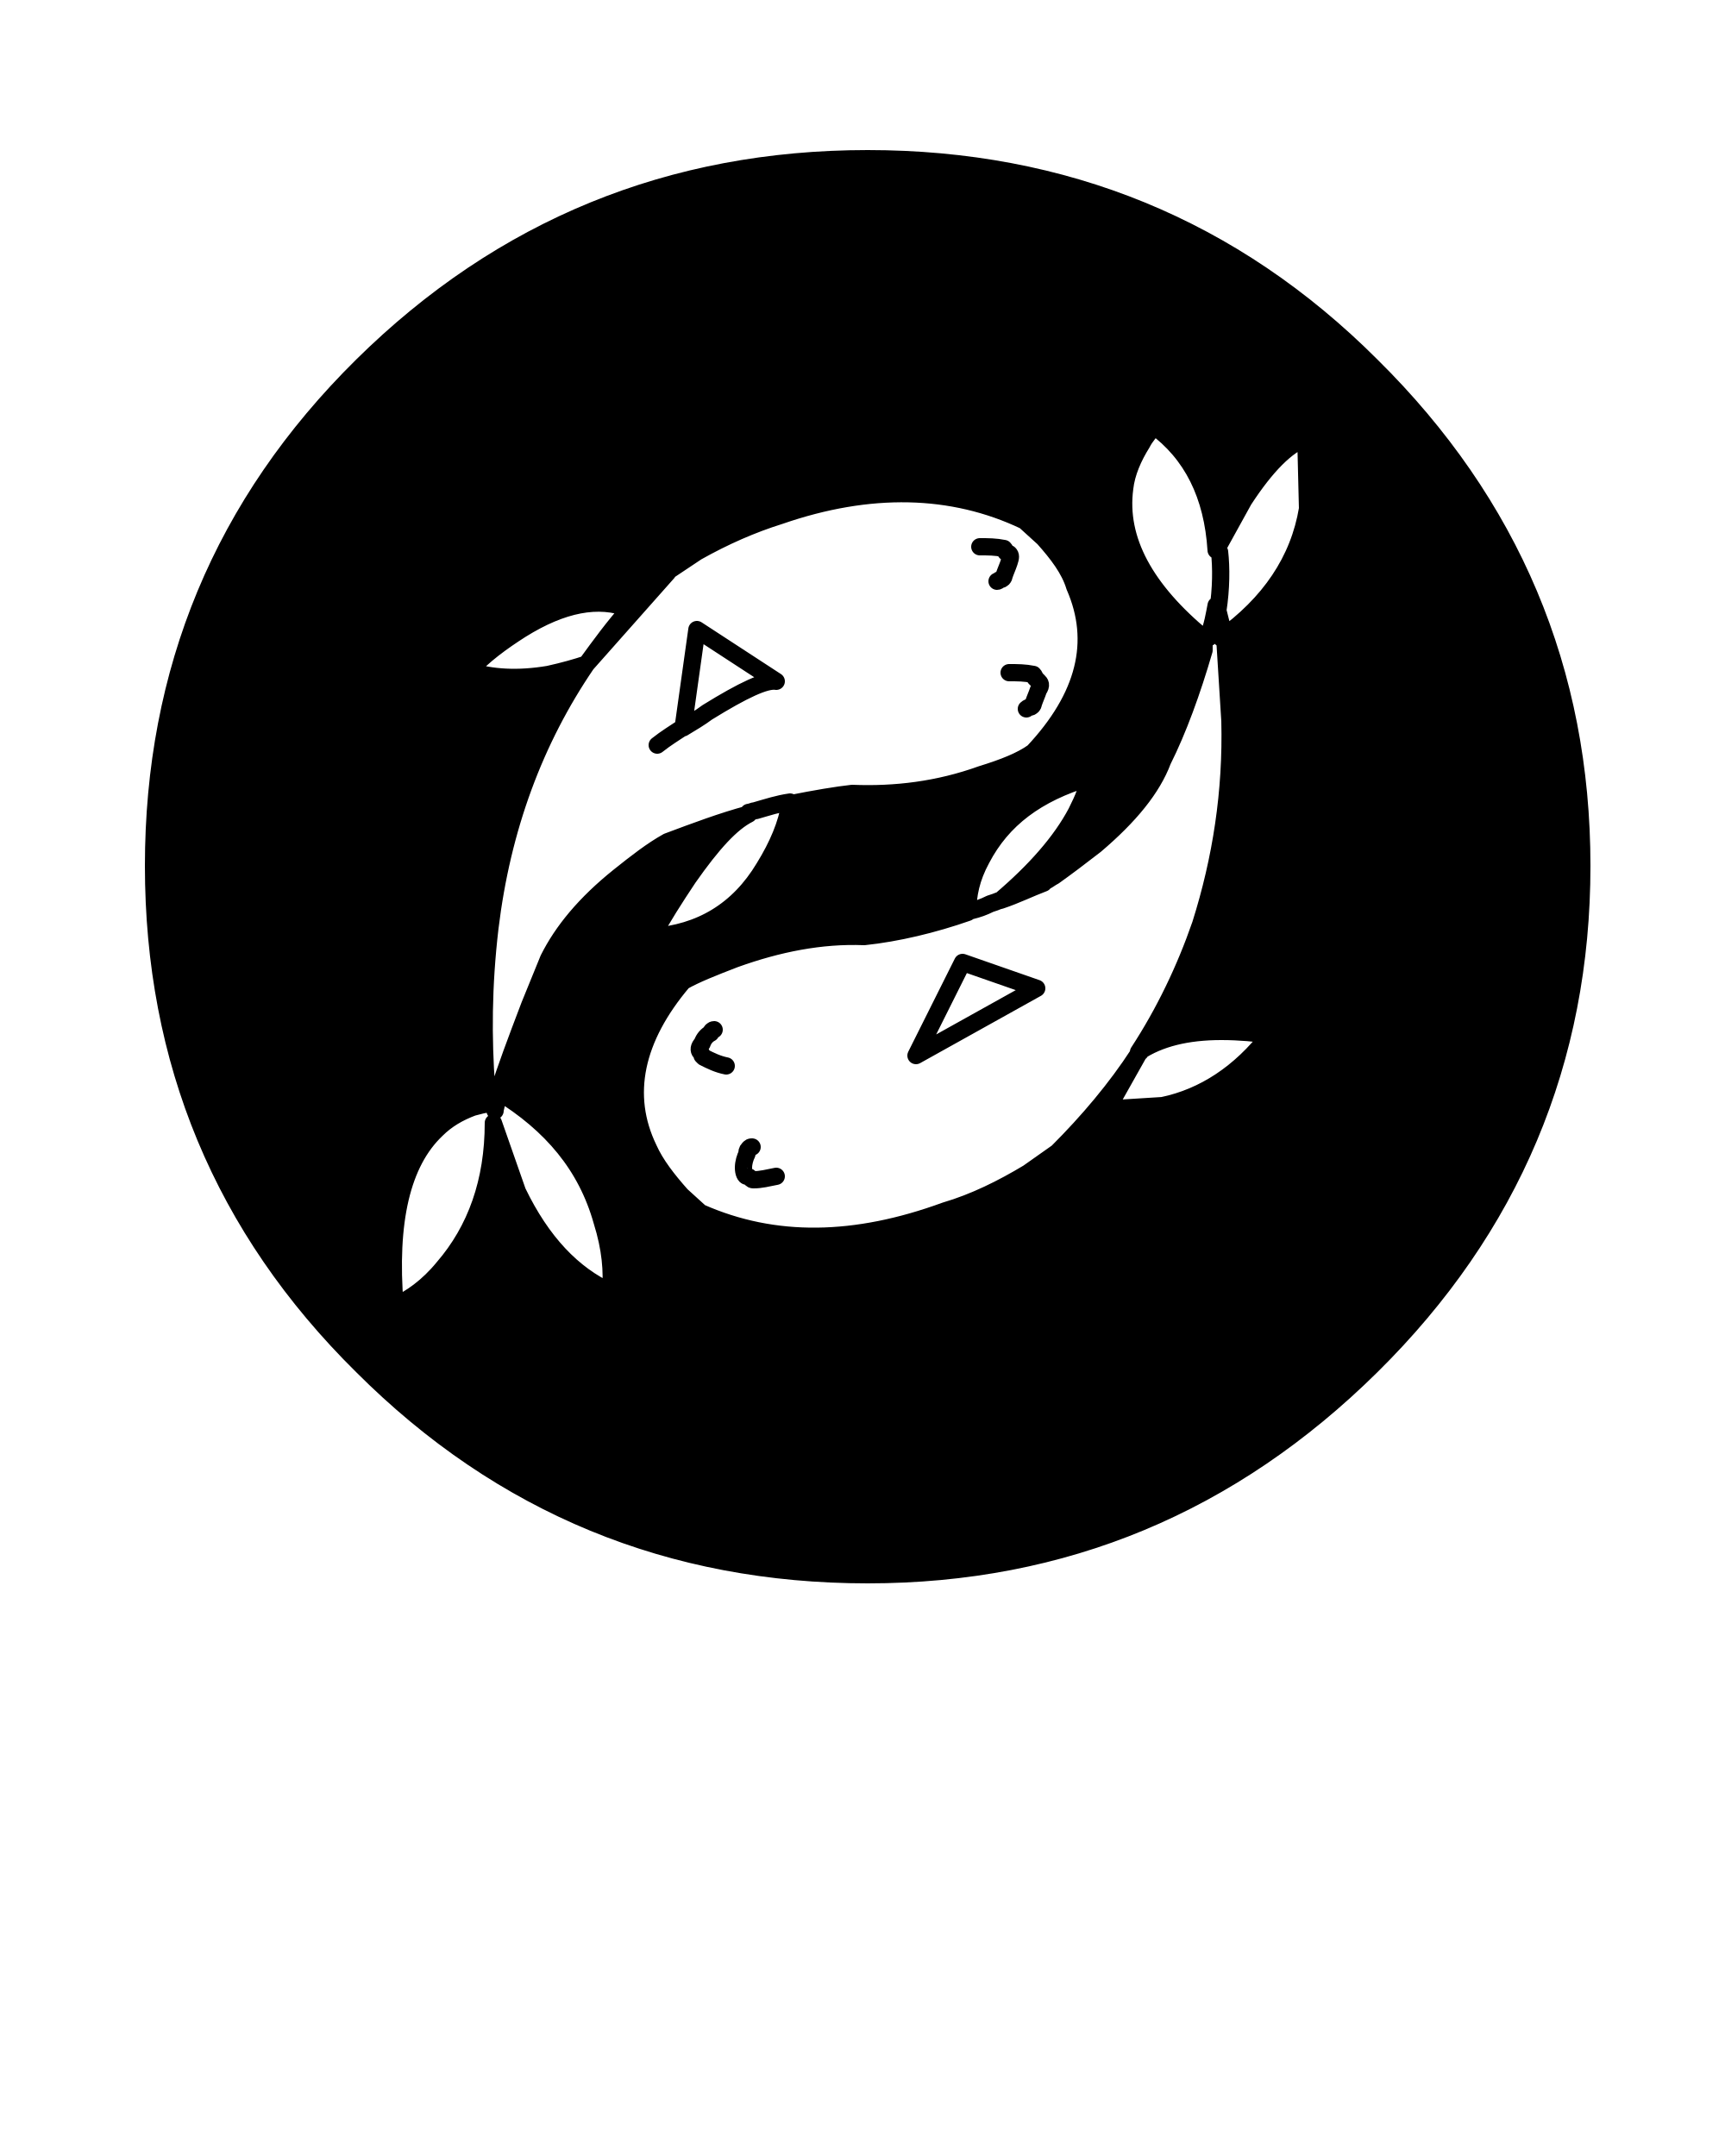
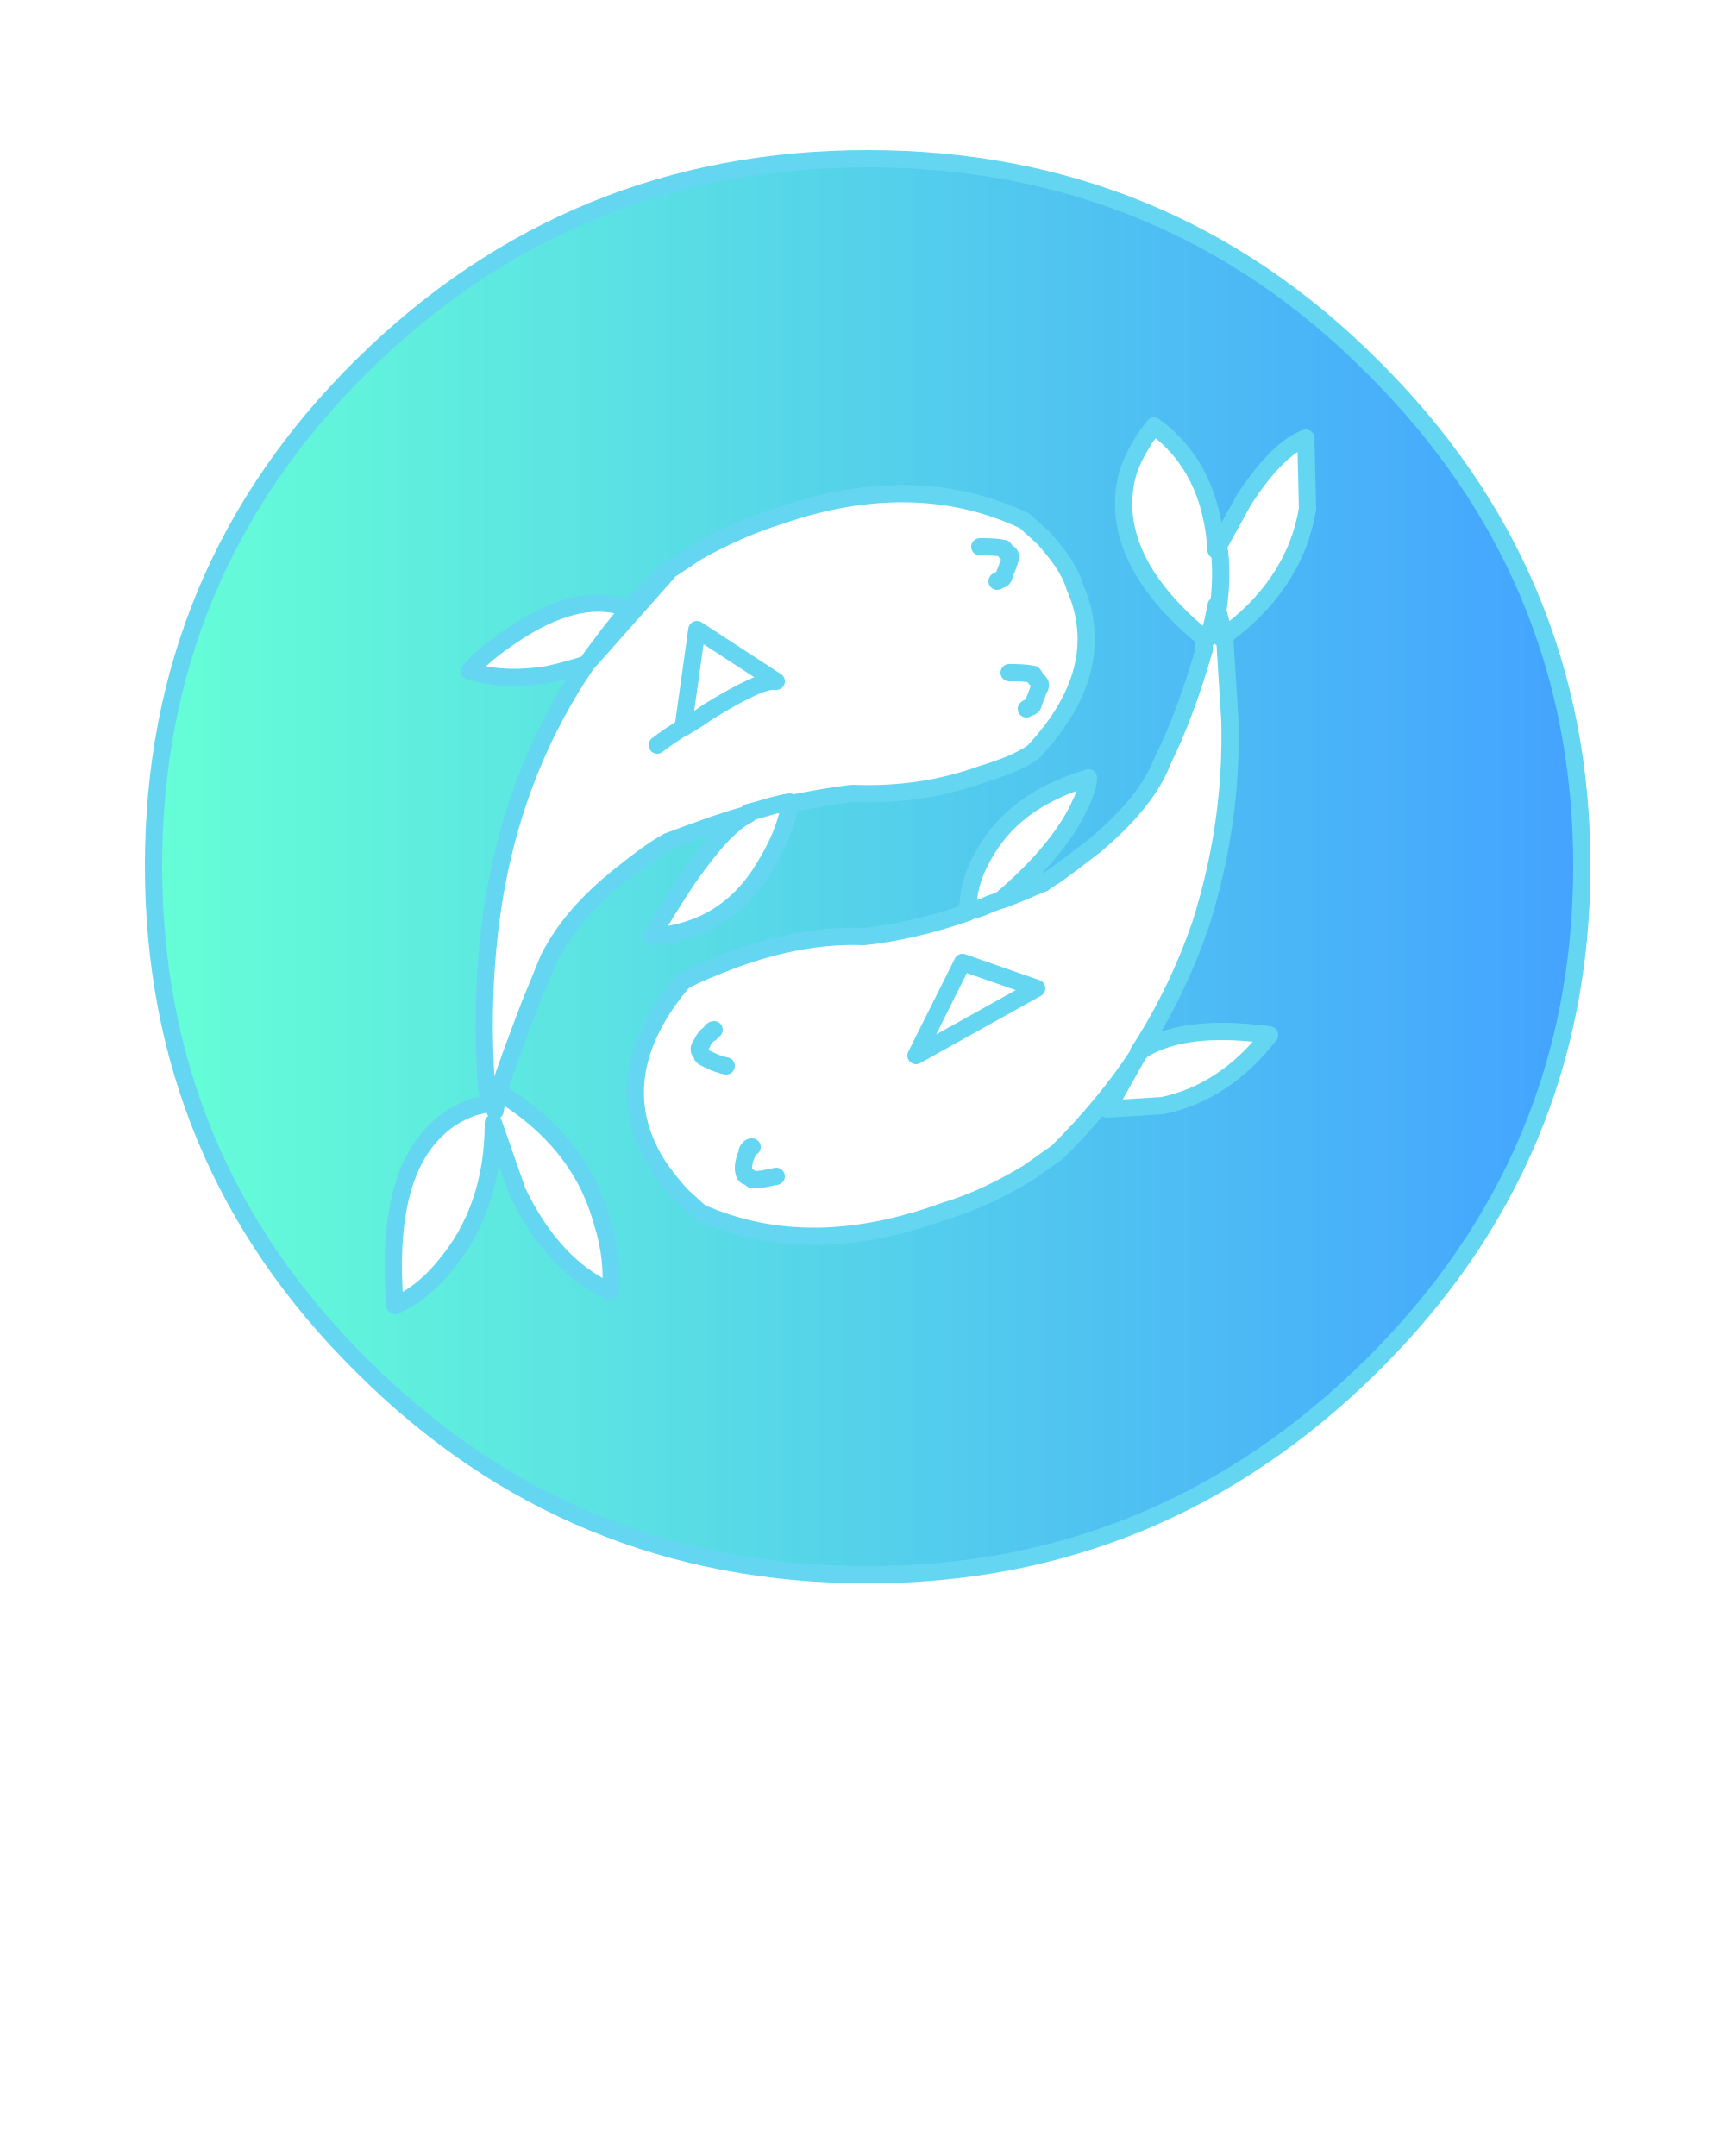
<svg xmlns="http://www.w3.org/2000/svg" version="1.1" id="Layer_1" x="0px" y="0px" viewBox="0 0 100 125" style="enable-background:new 0 0 100 125;" xml:space="preserve">
  <style type="text/css">
- 	.st0{fill:none;stroke:#000000;stroke-linecap:round;stroke-linejoin:round;}
+ 	.st0{opacity:0.8;}
+ 	.st1{fill:url(#SVGID_1_);}
+ 	.st2{fill:none;stroke:#3ECCED;stroke-linecap:round;stroke-linejoin:round;}
</style>
-   <g transform="matrix( 1, 0, 0, 1, 0,0) ">
+   <g transform="matrix( 1, 0, 0, 1, 0,0) " class="st0">
    <g>
      <g id="b">
-         <path d="M79.5,21.2c-8.1-8-17.8-12-29.2-12s-21.2,4-29.3,12c-8.1,8-12.1,17.7-12.1,29s4,21,12.1,29c8.1,8,17.9,12.1,29.3,12.1     c11.4,0,21.2-4,29.2-12.1c8.1-8,12.2-17.7,12.2-29S87.6,29.2,79.5,21.2 M59.4,30.1l1.1,1c0.8,0.9,1.5,1.8,1.8,2.8     c1.4,3.2,0.6,6.4-2.4,9.6c-0.7,0.5-1.7,0.9-3,1.3c-2.5,0.9-5,1.2-7.5,1.1c-0.9,0.1-2.1,0.3-3.6,0.6c-0.2,1.2-0.7,2.4-1.5,3.7     c-1.5,2.5-3.7,3.8-6.5,4c0.6-1.1,1.3-2.2,2.1-3.4c1.4-2,2.5-3.3,3.5-3.7c-1.5,0.4-3.1,1-4.7,1.7c-0.9,0.5-1.8,1.2-2.8,2     c-2,1.6-3.3,3.2-4.1,4.8l-1.1,2.7c-0.8,2.1-1.4,3.7-1.8,5c3.1,1.9,5.1,4.3,6,7.5c0.5,1.6,0.6,2.9,0.5,4.1c-2.2-1-4-2.9-5.4-5.8     l-1.4-4c0,3.4-1,6.2-2.9,8.4c-0.9,1.1-1.9,1.8-2.8,2.2c-0.4-4.9,0.4-8.3,2.4-10.2c0.6-0.6,1.3-1,2.1-1.3c0.4-0.1,0.7-0.2,1-0.2     l-0.2-1c-0.4-2.6-0.4-5.6,0-9c0.7-5.7,2.5-10.8,5.6-15.2c-0.6,0.2-1.3,0.4-2.1,0.6c-1.8,0.3-3.3,0.2-4.6-0.2     c0.8-0.9,1.9-1.7,3-2.4c2.4-1.5,4.5-1.9,6.2-1.2c0.7-0.7,1.4-1.4,2.1-2.1l1.8-1.2c1.6-0.9,3.2-1.6,4.8-2.1     C50.5,28.1,55.2,28.2,59.4,30.1 M70.9,37L70.9,37l0.4,4.9c0.1,4.1-0.5,8-1.7,11.8c-0.9,2.6-2.1,5.1-3.6,7.4     c1.2-0.8,2.8-1.2,4.8-1.2c1.1,0,2,0.1,2.8,0.2c-1.7,2.2-3.8,3.6-6.2,4.1l-3.2,0.2l1.8-3.2c-1.3,2-2.9,3.9-4.7,5.7l-1.7,1.2     c-1.5,0.9-3.1,1.7-4.8,2.2c-5.2,1.9-9.9,2-14.2,0.1l-1.1-1c-0.8-0.9-1.5-1.8-1.9-2.7c-1.5-3.1-0.8-6.4,2-9.7     c0.7-0.4,1.7-0.8,3-1.3c2.5-0.9,5-1.4,7.5-1.3c1.9-0.2,4-0.7,6-1.4c0-1,0.2-2,0.8-3.1c1.2-2.3,3.2-3.8,6.2-4.7     c0,0.5-0.3,1.2-0.7,2c-0.9,1.7-2.4,3.4-4.4,5.1c0.9-0.3,1.7-0.6,2.5-1c0-0.1,0.1-0.1,0.1-0.1c0.2-0.1,0.3-0.2,0.5-0.3     c0.7-0.5,1.5-1.1,2.4-1.8c2-1.7,3.3-3.3,3.9-4.9c0.9-1.8,1.7-4,2.3-6.5L70,37c-3.4-2.8-5-5.7-4.6-8.7c0.1-0.9,0.5-1.8,1-2.6     c0.2-0.4,0.5-0.7,0.7-1c2.2,1.6,3.4,4,3.6,7.2l1.6-2.9c1.3-2,2.5-3.2,3.6-3.6l0.1,4.1C75.4,32.5,73.7,35,70.9,37z" />
+         <linearGradient id="SVGID_1_" gradientUnits="userSpaceOnUse" x1="8.9" y1="50.25" x2="91.7" y2="50.25">
+           <stop offset="0" style="stop-color:#3FFFCC" />
+           <stop offset="1" style="stop-color:#158CFF" />
+         </linearGradient>
+         <path class="st1" d="M79.5,21.2c-8.1-8-17.8-12-29.2-12s-21.2,4-29.3,12S8.9,38.9,8.9,50.2s4,21,12.1,29s17.9,12.1,29.3,12.1     s21.2-4,29.2-12.1c8.1-8,12.2-17.7,12.2-29S87.6,29.2,79.5,21.2 M59.4,30.1l1.1,1c0.8,0.9,1.5,1.8,1.8,2.8     c1.4,3.2,0.6,6.4-2.4,9.6c-0.7,0.5-1.7,0.9-3,1.3c-2.5,0.9-5,1.2-7.5,1.1c-0.9,0.1-2.1,0.3-3.6,0.6c-0.2,1.2-0.7,2.4-1.5,3.7     c-1.5,2.5-3.7,3.8-6.5,4c0.6-1.1,1.3-2.2,2.1-3.4c1.4-2,2.5-3.3,3.5-3.7c-1.5,0.4-3.1,1-4.7,1.7c-0.9,0.5-1.8,1.2-2.8,2     c-2,1.6-3.3,3.2-4.1,4.8l-1.1,2.7c-0.8,2.1-1.4,3.7-1.8,5c3.1,1.9,5.1,4.3,6,7.5c0.5,1.6,0.6,2.9,0.5,4.1c-2.2-1-4-2.9-5.4-5.8     l-1.4-4c0,3.4-1,6.2-2.9,8.4c-0.9,1.1-1.9,1.8-2.8,2.2c-0.4-4.9,0.4-8.3,2.4-10.2c0.6-0.6,1.3-1,2.1-1.3c0.4-0.1,0.7-0.2,1-0.2     l-0.2-1c-0.4-2.6-0.4-5.6,0-9c0.7-5.7,2.5-10.8,5.6-15.2c-0.6,0.2-1.3,0.4-2.1,0.6c-1.8,0.3-3.3,0.2-4.6-0.2     c0.8-0.9,1.9-1.7,3-2.4c2.4-1.5,4.5-1.9,6.2-1.2c0.7-0.7,1.4-1.4,2.1-2.1l1.8-1.2c1.6-0.9,3.2-1.6,4.8-2.1     C50.5,28.1,55.2,28.2,59.4,30.1 M70.9,37L70.9,37l0.4,4.9c0.1,4.1-0.5,8-1.7,11.8c-0.9,2.6-2.1,5.1-3.6,7.4     c1.2-0.8,2.8-1.2,4.8-1.2c1.1,0,2,0.1,2.8,0.2c-1.7,2.2-3.8,3.6-6.2,4.1l-3.2,0.2l1.8-3.2c-1.3,2-2.9,3.9-4.7,5.7l-1.7,1.2     c-1.5,0.9-3.1,1.7-4.8,2.2c-5.2,1.9-9.9,2-14.2,0.1l-1.1-1c-0.8-0.9-1.5-1.8-1.9-2.7c-1.5-3.1-0.8-6.4,2-9.7     c0.7-0.4,1.7-0.8,3-1.3c2.5-0.9,5-1.4,7.5-1.3c1.9-0.2,4-0.7,6-1.4c0-1,0.2-2,0.8-3.1c1.2-2.3,3.2-3.8,6.2-4.7     c0,0.5-0.3,1.2-0.7,2c-0.9,1.7-2.4,3.4-4.4,5.1c0.9-0.3,1.7-0.6,2.5-1c0-0.1,0.1-0.1,0.1-0.1c0.2-0.1,0.3-0.2,0.5-0.3     c0.7-0.5,1.5-1.1,2.4-1.8c2-1.7,3.3-3.3,3.9-4.9c0.9-1.8,1.7-4,2.3-6.5L70,37c-3.4-2.8-5-5.7-4.6-8.7c0.1-0.9,0.5-1.8,1-2.6     c0.2-0.4,0.5-0.7,0.7-1c2.2,1.6,3.4,4,3.6,7.2l1.6-2.9c1.3-2,2.5-3.2,3.6-3.6l0.1,4.1C75.4,32.5,73.7,35,70.9,37z" />
      </g>
    </g>
    <g>
-       <path id="a" class="st0" d="M56.8,31.7c0.5,0,0.9,0,1.4,0.1c0,0,0.1,0.1,0.1,0.2c0.1,0.1,0.1,0.1,0.2,0.1c0.1,0.1,0.1,0.2,0,0.5    c-0.1,0.3-0.2,0.5-0.3,0.8c0,0.1-0.1,0.2-0.2,0.2c-0.1,0-0.1,0.1-0.2,0.1 M28.4,53.8C29.1,48,31,42.9,34,38.5    c-0.6,0.2-1.3,0.4-2.2,0.6c-1.8,0.3-3.3,0.2-4.6-0.2c0.8-0.9,1.9-1.7,3-2.4c2.4-1.5,4.5-1.9,6.3-1.2c0.7-0.7,1.3-1.4,2.1-2.1    l1.8-1.2c1.6-0.9,3.2-1.6,4.8-2.1c5.2-1.8,10-1.7,14.2,0.3l1.1,1c0.8,0.9,1.5,1.8,1.8,2.8c1.4,3.2,0.6,6.4-2.4,9.6    c-0.7,0.5-1.7,0.9-3,1.3c-2.5,0.9-5,1.2-7.5,1.1c-0.9,0.1-2.1,0.3-3.6,0.6c-0.2,1.2-0.7,2.4-1.5,3.7c-1.5,2.5-3.7,3.8-6.5,4    c0.6-1.1,1.3-2.2,2.1-3.4c1.4-2,2.5-3.2,3.5-3.7c-1.5,0.4-3.1,1-4.7,1.6c-0.9,0.5-1.8,1.2-2.8,2c-2,1.6-3.3,3.2-4.1,4.8l-1.1,2.7    c-0.8,2.1-1.4,3.7-1.8,5c3.1,1.9,5.1,4.3,6,7.5c0.5,1.6,0.6,2.9,0.5,4.1c-2.2-1-4-2.9-5.4-5.8l-1.4-4c0,3.4-1,6.2-2.9,8.4    c-0.9,1.1-1.9,1.8-2.8,2.2c-0.4-4.9,0.4-8.3,2.4-10.2c0.6-0.6,1.3-1,2.1-1.3c0.4-0.1,0.7-0.2,1-0.2l-0.2-1    C28,60.2,28,57.2,28.4,53.8z M45.8,46.5c-0.7,0.1-1.3,0.3-2,0.5c-0.1,0-0.3,0.1-0.4,0.1 M41,41.3c2.1-1.3,3.4-1.9,4-1.8l-4.6-3    l-0.8,5.7C40.1,41.9,40.6,41.6,41,41.3z M58.5,39c0.5,0,0.9,0,1.4,0.1c0,0,0.1,0.1,0.1,0.2c0.1,0.1,0.1,0.1,0.2,0.2    c0.1,0.1,0.2,0.2,0,0.5c-0.1,0.3-0.2,0.5-0.3,0.8c0,0.1-0.1,0.2-0.2,0.2c-0.1,0-0.2,0.1-0.2,0.1 M71.3,41.8    c0.1,4.1-0.5,8-1.7,11.8c-0.9,2.6-2.1,5.1-3.6,7.4c1.2-0.8,2.8-1.2,4.8-1.2c1.1,0,2,0.1,2.8,0.2c-1.7,2.2-3.8,3.6-6.2,4.1    l-3.2,0.2l1.8-3.2c-1.3,2-2.9,3.9-4.7,5.7l-1.7,1.2c-1.5,0.9-3.1,1.7-4.8,2.2c-5.2,1.9-9.9,2-14.2,0.1l-1.1-1    c-0.8-0.9-1.5-1.8-1.9-2.7c-1.5-3.1-0.8-6.4,2-9.7c0.7-0.4,1.7-0.8,3-1.3c2.5-0.9,5-1.4,7.5-1.3c1.9-0.2,4-0.7,6-1.4    c0-1,0.2-2,0.8-3.1c1.2-2.3,3.2-3.8,6.2-4.7c0,0.5-0.3,1.2-0.7,2c-0.9,1.7-2.4,3.4-4.4,5.1c0.9-0.3,1.7-0.7,2.5-1    c0-0.1,0.1-0.1,0.1-0.1c0.2-0.1,0.3-0.2,0.5-0.3c0.7-0.5,1.5-1.1,2.4-1.8c2-1.7,3.3-3.3,3.9-4.9c0.9-1.8,1.7-4,2.4-6.4l0-0.7    c-3.4-2.8-5-5.7-4.6-8.7c0.1-0.9,0.5-1.8,1-2.6c0.2-0.4,0.5-0.7,0.7-1c2.2,1.6,3.4,4,3.6,7.2l1.6-2.9c1.3-2,2.5-3.2,3.6-3.6    l0.1,4.1c-0.5,3-2.2,5.5-5,7.5L71,37L71.3,41.8z M70,37c0.3-0.7,0.4-1.4,0.5-1.9l0.1,0.3c0.2-1.3,0.2-2.5,0.1-3.4 M70,37    c0.2,0,0.4-0.6,0.6-1.6l0.4,1.6 M91.7,50.2c0,11.3-4.1,21-12.2,29c-8.1,8-17.8,12.1-29.2,12.1c-11.4,0-21.2-4-29.3-12.1    c-8.1-8-12.1-17.7-12.1-29s4-21,12.1-29c8.1-8,17.9-12,29.3-12s21.2,4,29.2,12C87.6,29.2,91.7,38.9,91.7,50.2z M38.1,43.2    c0.5-0.4,1-0.7,1.6-1.1 M34,38.5L34,38.5c0.8-1.1,1.6-2.2,2.5-3.2 M38.7,33.2L34,38.5 M29,63.2c-0.2,0.7-0.3,1.1-0.3,1.2l-0.1-0.7     M66.1,61C66.1,61,66.1,61,66.1,61 M53.1,61.2l2.7-5.4l4.3,1.5L53.1,61.2z M56.3,52.8c0.4-0.1,0.7-0.2,1.1-0.4l0.3-0.1    c0.2-0.1,0.4-0.1,0.5-0.2 M42.1,61.8c-0.5-0.1-0.9-0.3-1.3-0.5c0,0-0.1-0.1-0.1-0.1c0-0.1-0.1-0.2-0.1-0.2    c-0.1-0.1-0.1-0.3,0.1-0.5c0.1-0.3,0.3-0.5,0.5-0.6c0-0.1,0.1-0.2,0.2-0.2 M45,68.2c-0.5,0.1-0.9,0.2-1.3,0.2    c-0.1,0-0.1,0-0.2-0.1c-0.1-0.1-0.2-0.1-0.2-0.1c-0.1,0-0.2-0.2-0.2-0.5c0-0.3,0.1-0.6,0.2-0.8c0-0.1,0-0.2,0.1-0.3    c0.1-0.1,0.1-0.1,0.2-0.1" />
+       <path id="a" class="st2" d="M56.8,31.7c0.5,0,0.9,0,1.4,0.1c0,0,0.1,0.1,0.1,0.2c0.1,0.1,0.1,0.1,0.2,0.1c0.1,0.1,0.1,0.2,0,0.5    s-0.2,0.5-0.3,0.8c0,0.1-0.1,0.2-0.2,0.2c-0.1,0-0.1,0.1-0.2,0.1 M28.4,53.8C29.1,48,31,42.9,34,38.5c-0.6,0.2-1.3,0.4-2.2,0.6    c-1.8,0.3-3.3,0.2-4.6-0.2c0.8-0.9,1.9-1.7,3-2.4c2.4-1.5,4.5-1.9,6.3-1.2c0.7-0.7,1.3-1.4,2.1-2.1l1.8-1.2    c1.6-0.9,3.2-1.6,4.8-2.1c5.2-1.8,10-1.7,14.2,0.3l1.1,1c0.8,0.9,1.5,1.8,1.8,2.8c1.4,3.2,0.6,6.4-2.4,9.6c-0.7,0.5-1.7,0.9-3,1.3    c-2.5,0.9-5,1.2-7.5,1.1c-0.9,0.1-2.1,0.3-3.6,0.6c-0.2,1.2-0.7,2.4-1.5,3.7c-1.5,2.5-3.7,3.8-6.5,4c0.6-1.1,1.3-2.2,2.1-3.4    c1.4-2,2.5-3.2,3.5-3.7c-1.5,0.4-3.1,1-4.7,1.6c-0.9,0.5-1.8,1.2-2.8,2c-2,1.6-3.3,3.2-4.1,4.8l-1.1,2.7c-0.8,2.1-1.4,3.7-1.8,5    c3.1,1.9,5.1,4.3,6,7.5c0.5,1.6,0.6,2.9,0.5,4.1c-2.2-1-4-2.9-5.4-5.8l-1.4-4c0,3.4-1,6.2-2.9,8.4c-0.9,1.1-1.9,1.8-2.8,2.2    c-0.4-4.9,0.4-8.3,2.4-10.2c0.6-0.6,1.3-1,2.1-1.3c0.4-0.1,0.7-0.2,1-0.2l-0.2-1C28,60.2,28,57.2,28.4,53.8z M45.8,46.5    c-0.7,0.1-1.3,0.3-2,0.5c-0.1,0-0.3,0.1-0.4,0.1 M41,41.3c2.1-1.3,3.4-1.9,4-1.8l-4.6-3l-0.8,5.7C40.1,41.9,40.6,41.6,41,41.3z     M58.5,39c0.5,0,0.9,0,1.4,0.1c0,0,0.1,0.1,0.1,0.2c0.1,0.1,0.1,0.1,0.2,0.2c0.1,0.1,0.2,0.2,0,0.5c-0.1,0.3-0.2,0.5-0.3,0.8    c0,0.1-0.1,0.2-0.2,0.2c-0.1,0-0.2,0.1-0.2,0.1 M71.3,41.8c0.1,4.1-0.5,8-1.7,11.8c-0.9,2.6-2.1,5.1-3.6,7.4    c1.2-0.8,2.8-1.2,4.8-1.2c1.1,0,2,0.1,2.8,0.2c-1.7,2.2-3.8,3.6-6.2,4.1l-3.2,0.2l1.8-3.2c-1.3,2-2.9,3.9-4.7,5.7L59.6,68    c-1.5,0.9-3.1,1.7-4.8,2.2c-5.2,1.9-9.9,2-14.2,0.1l-1.1-1c-0.8-0.9-1.5-1.8-1.9-2.7c-1.5-3.1-0.8-6.4,2-9.7    c0.7-0.4,1.7-0.8,3-1.3c2.5-0.9,5-1.4,7.5-1.3c1.9-0.2,4-0.7,6-1.4c0-1,0.2-2,0.8-3.1c1.2-2.3,3.2-3.8,6.2-4.7    c0,0.5-0.3,1.2-0.7,2c-0.9,1.7-2.4,3.4-4.4,5.1c0.9-0.3,1.7-0.7,2.5-1c0-0.1,0.1-0.1,0.1-0.1c0.2-0.1,0.3-0.2,0.5-0.3    c0.7-0.5,1.5-1.1,2.4-1.8c2-1.7,3.3-3.3,3.9-4.9c0.9-1.8,1.7-4,2.4-6.4V37c-3.4-2.8-5-5.7-4.6-8.7c0.1-0.9,0.5-1.8,1-2.6    c0.2-0.4,0.5-0.7,0.7-1c2.2,1.6,3.4,4,3.6,7.2l1.6-2.9c1.3-2,2.5-3.2,3.6-3.6l0.1,4.1c-0.5,3-2.2,5.5-5,7.5l0.2,0L71.3,41.8z     M70,37c0.3-0.7,0.4-1.4,0.5-1.9l0.1,0.3c0.2-1.3,0.2-2.5,0.1-3.4 M70,37c0.2,0,0.4-0.6,0.6-1.6L71,37 M91.7,50.2    c0,11.3-4.1,21-12.2,29S61.7,91.3,50.3,91.3s-21.2-4-29.3-12.1c-8.1-8-12.1-17.7-12.1-29s4-21,12.1-29s17.9-12,29.3-12    s21.2,4,29.2,12C87.6,29.2,91.7,38.9,91.7,50.2z M38.1,43.2c0.5-0.4,1-0.7,1.6-1.1 M34,38.5L34,38.5c0.8-1.1,1.6-2.2,2.5-3.2     M38.7,33.2L34,38.5 M29,63.2c-0.2,0.7-0.3,1.1-0.3,1.2l-0.1-0.7 M66.1,61L66.1,61 M53.1,61.2l2.7-5.4l4.3,1.5L53.1,61.2z     M56.3,52.8c0.4-0.1,0.7-0.2,1.1-0.4l0.3-0.1c0.2-0.1,0.4-0.1,0.5-0.2 M42.1,61.8c-0.5-0.1-0.9-0.3-1.3-0.5l-0.1-0.1    c0-0.1-0.1-0.2-0.1-0.2c-0.1-0.1-0.1-0.3,0.1-0.5c0.1-0.3,0.3-0.5,0.5-0.6c0-0.1,0.1-0.2,0.2-0.2 M45,68.2    c-0.5,0.1-0.9,0.2-1.3,0.2c-0.1,0-0.1,0-0.2-0.1c-0.1-0.1-0.2-0.1-0.2-0.1c-0.1,0-0.2-0.2-0.2-0.5s0.1-0.6,0.2-0.8    c0-0.1,0-0.2,0.1-0.3c0.1-0.1,0.1-0.1,0.2-0.1" />
    </g>
  </g>
</svg>
